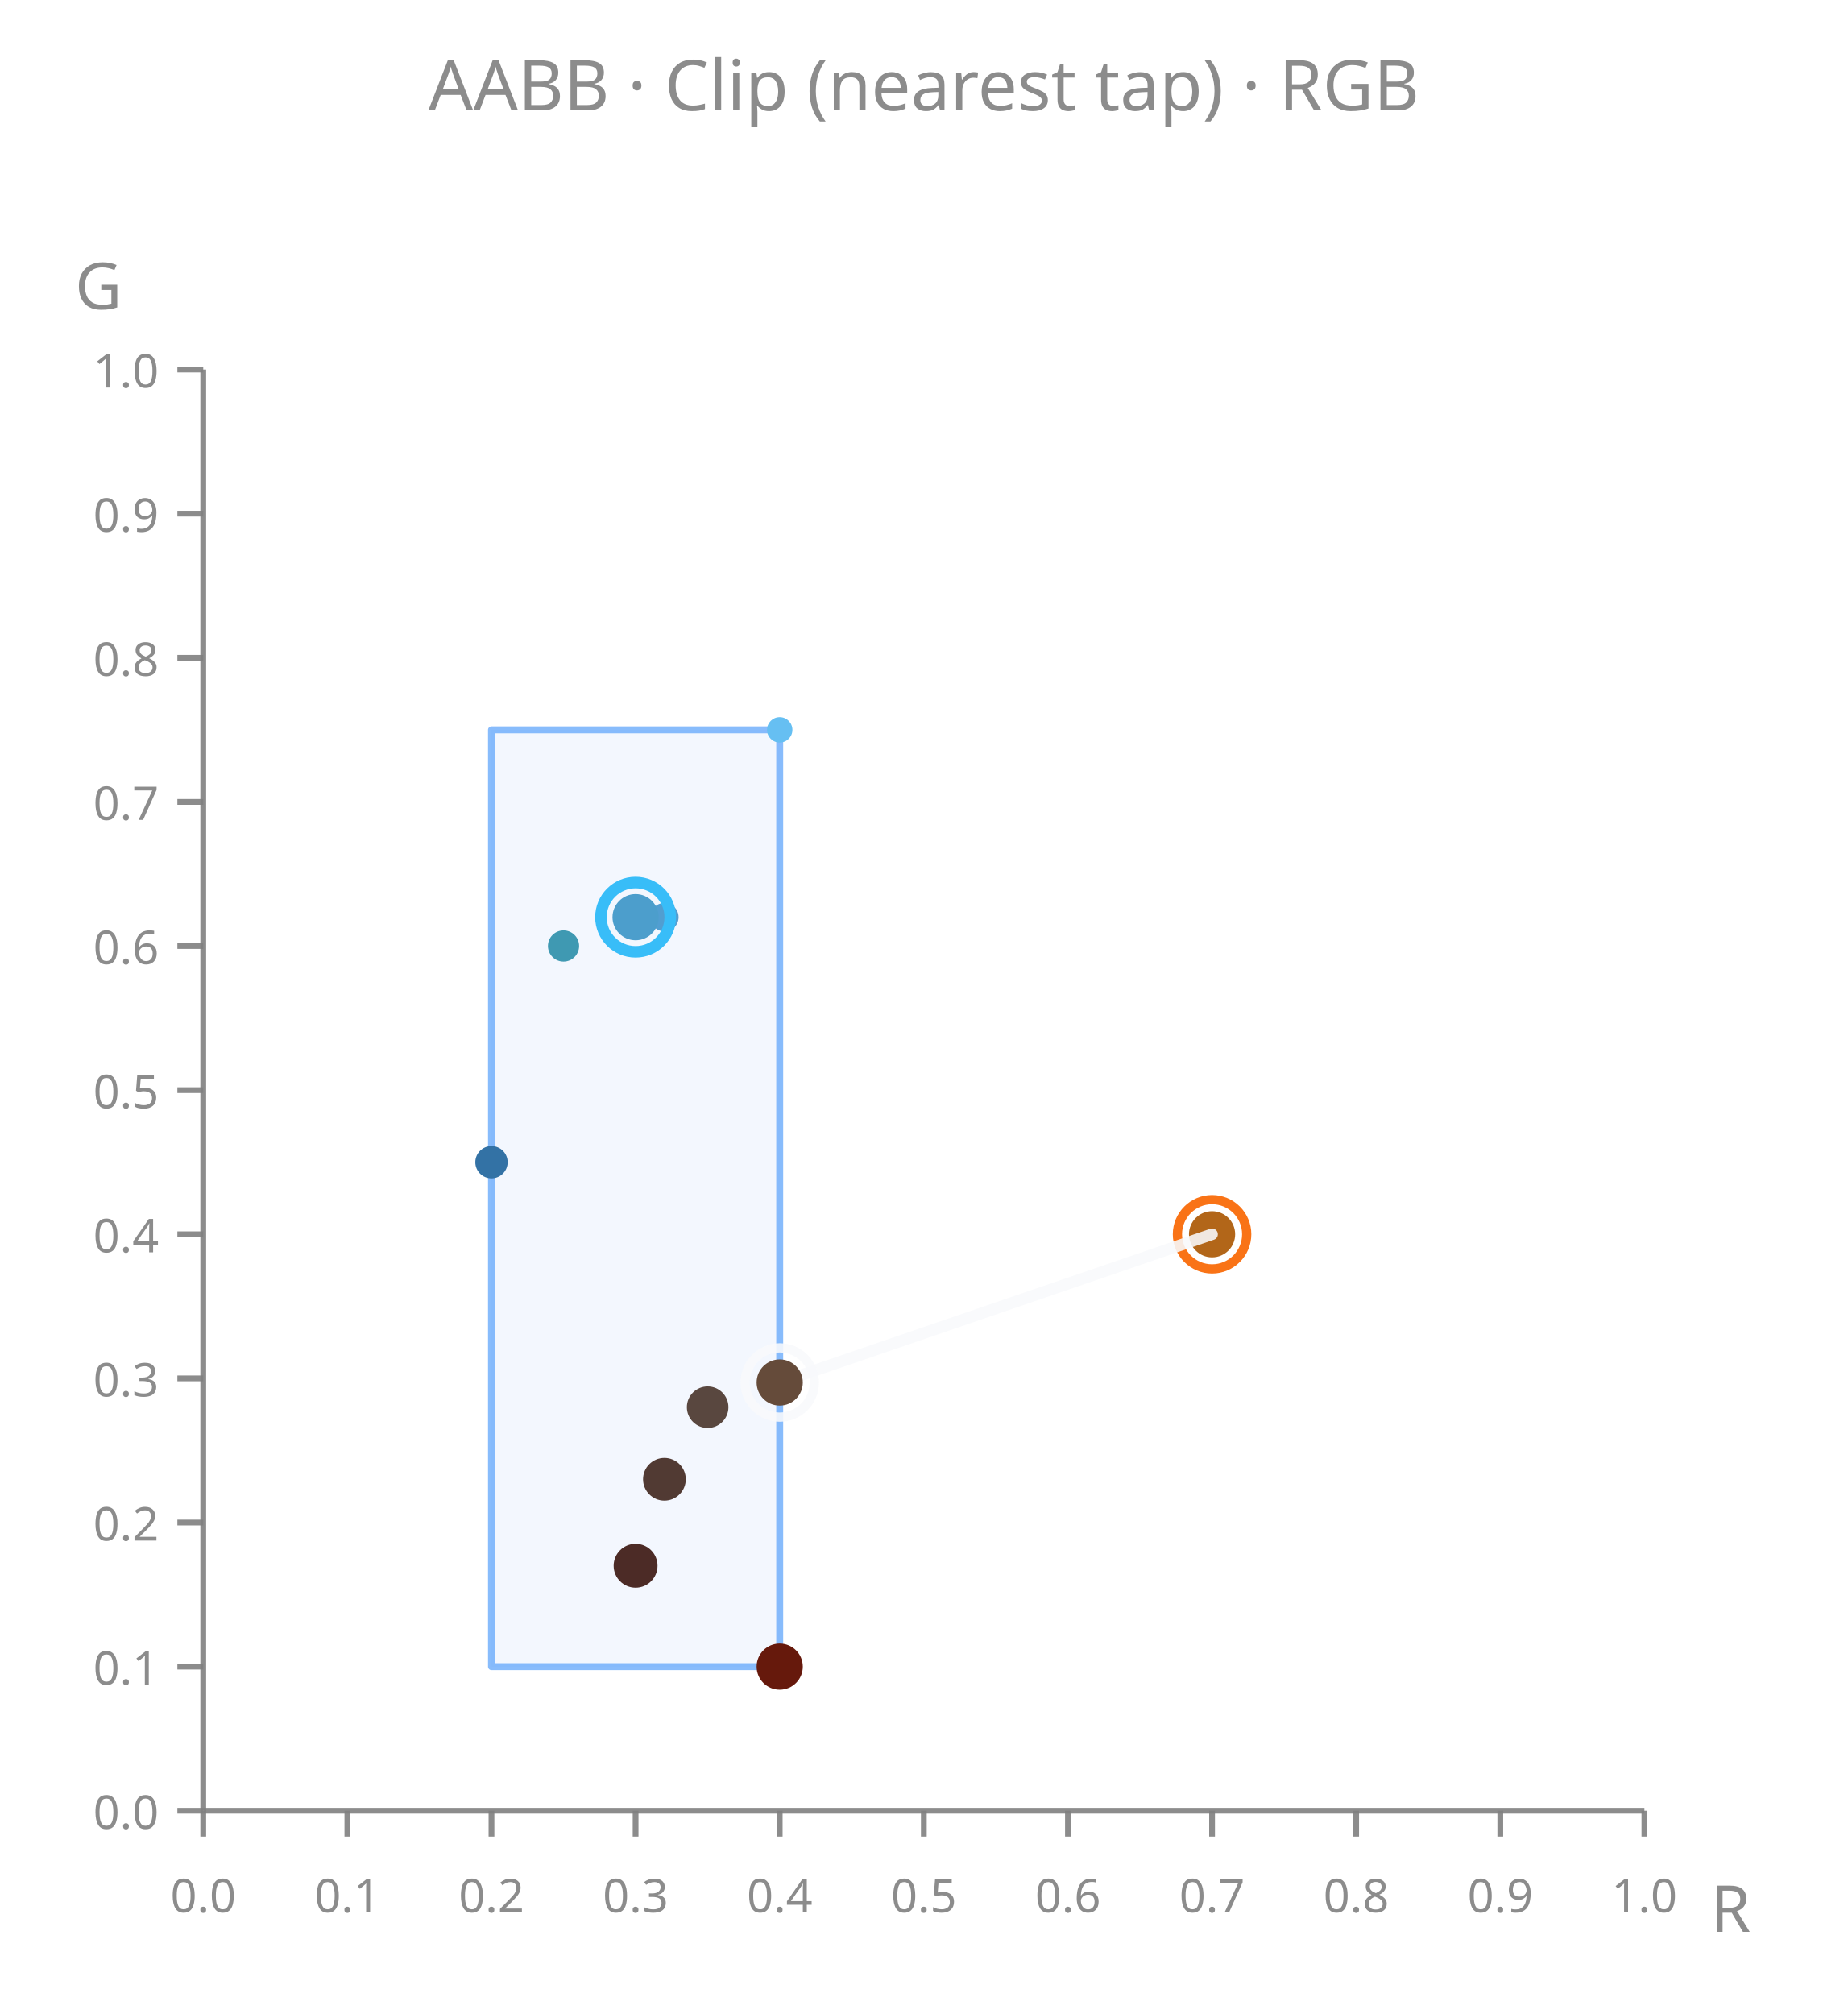
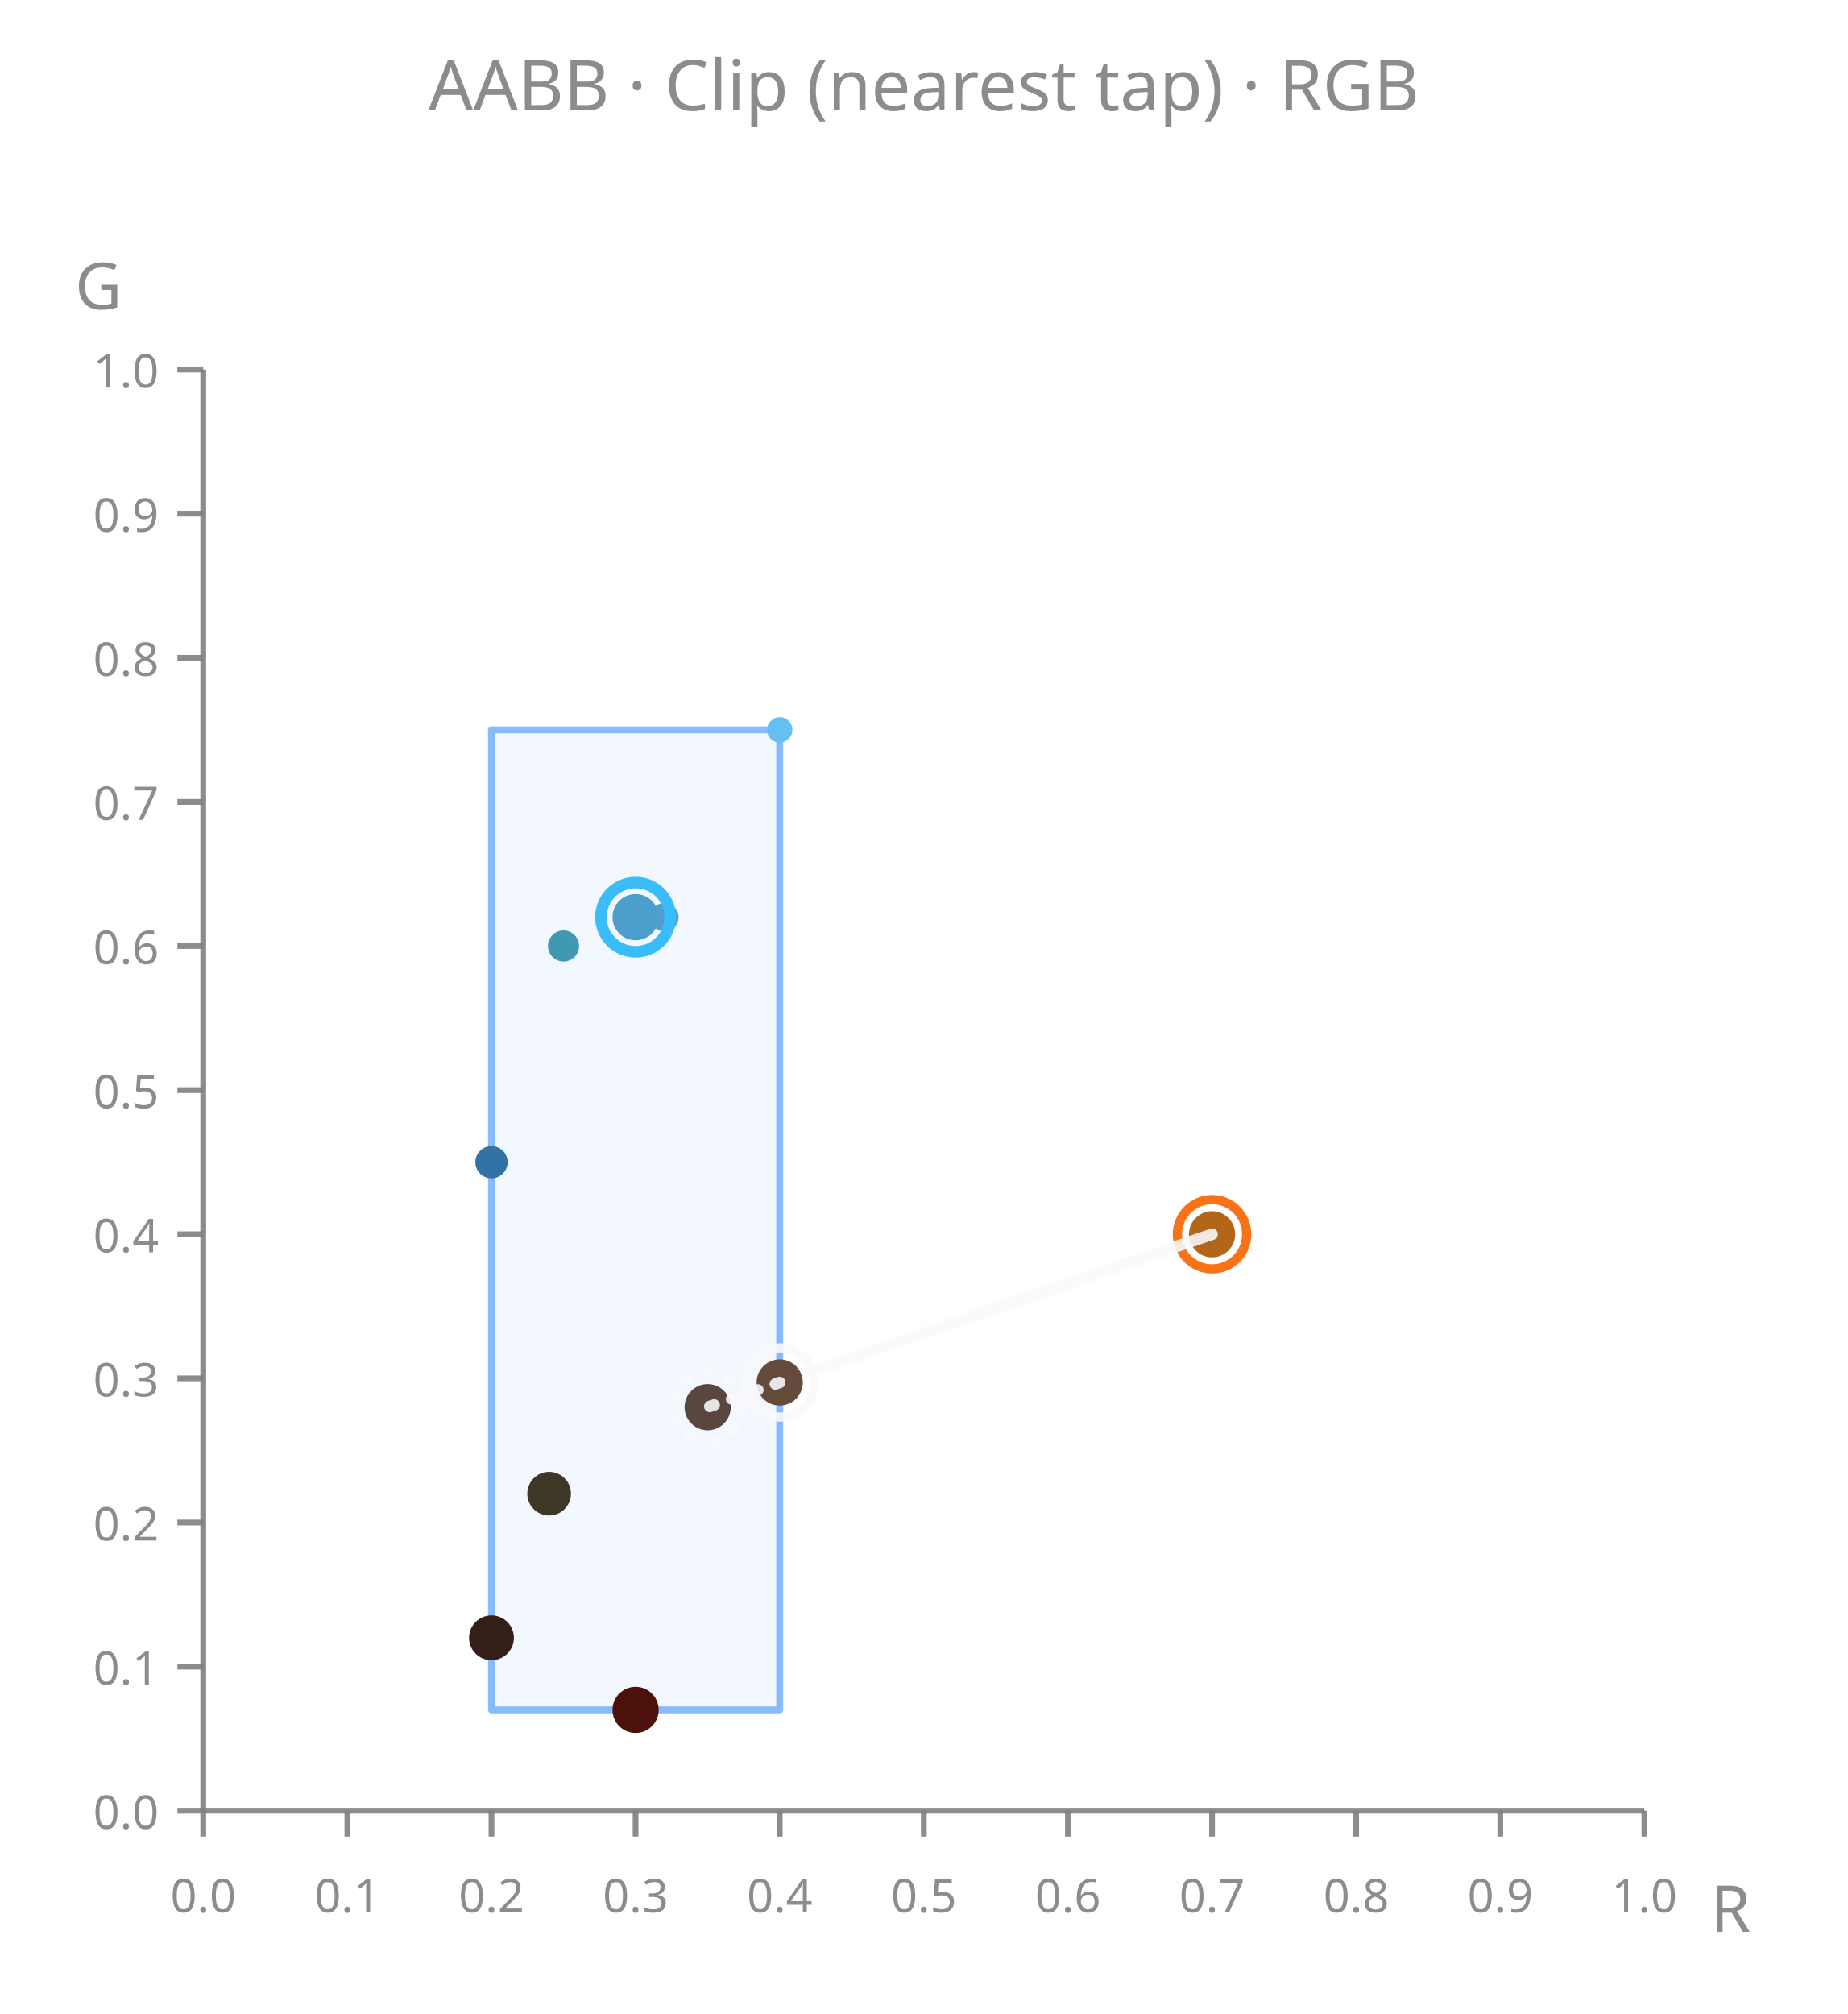
<svg xmlns="http://www.w3.org/2000/svg" baseProfile="full" height="436.0px" version="1.1" viewBox="0,0,400.0,436.0" width="400.0px">
  <defs />
  <g class="layer_bg" />
  <g class="layer_boundary">
-     <polygon fill="rgba(59,130,246,0.06)" points="106.4,360.8 168.8,360.8 168.8,158 106.4,158" stroke="rgba(96,165,250,0.75)" stroke-linejoin="round" stroke-width="1.5" />
+     <polygon fill="rgba(59,130,246,0.06)" points="106.4,370.16 168.8,370.16 168.8,158 106.4,158" stroke="rgba(96,165,250,0.75)" stroke-linejoin="round" stroke-width="1.5" />
  </g>
  <g class="layer_axes">
    <line fill="none" stroke="rgba(128,128,128,0.9)" stroke-width="1.25" x1="44.0" x2="356" y1="392.0" y2="392.0" />
    <line fill="none" stroke="rgba(128,128,128,0.9)" stroke-width="1.25" x1="44.0" x2="44.0" y1="392.0" y2="80" />
    <line fill="none" stroke="rgba(128,128,128,0.9)" stroke-width="1.25" x1="44.0" x2="44.0" y1="392.0" y2="397.6" />
    <text dominant-baseline="hanging" fill="rgba(128,128,128,0.9)" font-family="sans-serif" font-size="10.08" text-anchor="middle" x="44.0" y="406.168">0.0</text>
    <line fill="none" stroke="rgba(128,128,128,0.9)" stroke-width="1.25" x1="75.2" x2="75.2" y1="392.0" y2="397.6" />
    <text dominant-baseline="hanging" fill="rgba(128,128,128,0.9)" font-family="sans-serif" font-size="10.08" text-anchor="middle" x="75.2" y="406.168">0.1</text>
    <line fill="none" stroke="rgba(128,128,128,0.9)" stroke-width="1.25" x1="106.4" x2="106.4" y1="392.0" y2="397.6" />
    <text dominant-baseline="hanging" fill="rgba(128,128,128,0.9)" font-family="sans-serif" font-size="10.08" text-anchor="middle" x="106.4" y="406.168">0.2</text>
    <line fill="none" stroke="rgba(128,128,128,0.9)" stroke-width="1.25" x1="137.6" x2="137.6" y1="392.0" y2="397.6" />
    <text dominant-baseline="hanging" fill="rgba(128,128,128,0.9)" font-family="sans-serif" font-size="10.08" text-anchor="middle" x="137.6" y="406.168">0.3</text>
    <line fill="none" stroke="rgba(128,128,128,0.9)" stroke-width="1.25" x1="168.8" x2="168.8" y1="392.0" y2="397.6" />
    <text dominant-baseline="hanging" fill="rgba(128,128,128,0.9)" font-family="sans-serif" font-size="10.08" text-anchor="middle" x="168.8" y="406.168">0.4</text>
    <line fill="none" stroke="rgba(128,128,128,0.9)" stroke-width="1.25" x1="200" x2="200" y1="392.0" y2="397.6" />
    <text dominant-baseline="hanging" fill="rgba(128,128,128,0.9)" font-family="sans-serif" font-size="10.08" text-anchor="middle" x="200" y="406.168">0.5</text>
    <line fill="none" stroke="rgba(128,128,128,0.9)" stroke-width="1.25" x1="231.2" x2="231.2" y1="392.0" y2="397.6" />
    <text dominant-baseline="hanging" fill="rgba(128,128,128,0.9)" font-family="sans-serif" font-size="10.08" text-anchor="middle" x="231.2" y="406.168">0.6</text>
    <line fill="none" stroke="rgba(128,128,128,0.9)" stroke-width="1.25" x1="262.4" x2="262.4" y1="392.0" y2="397.6" />
    <text dominant-baseline="hanging" fill="rgba(128,128,128,0.9)" font-family="sans-serif" font-size="10.08" text-anchor="middle" x="262.4" y="406.168">0.7</text>
    <line fill="none" stroke="rgba(128,128,128,0.9)" stroke-width="1.25" x1="293.6" x2="293.6" y1="392.0" y2="397.6" />
    <text dominant-baseline="hanging" fill="rgba(128,128,128,0.9)" font-family="sans-serif" font-size="10.08" text-anchor="middle" x="293.6" y="406.168">0.8</text>
    <line fill="none" stroke="rgba(128,128,128,0.9)" stroke-width="1.25" x1="324.8" x2="324.8" y1="392.0" y2="397.6" />
    <text dominant-baseline="hanging" fill="rgba(128,128,128,0.9)" font-family="sans-serif" font-size="10.08" text-anchor="middle" x="324.8" y="406.168">0.9</text>
    <line fill="none" stroke="rgba(128,128,128,0.9)" stroke-width="1.25" x1="356" x2="356" y1="392.0" y2="397.6" />
    <text dominant-baseline="hanging" fill="rgba(128,128,128,0.9)" font-family="sans-serif" font-size="10.08" text-anchor="middle" x="356" y="406.168">1.0</text>
    <line fill="none" stroke="rgba(128,128,128,0.9)" stroke-width="1.25" x1="44.0" x2="38.4" y1="392.0" y2="392.0" />
    <text dominant-baseline="central" fill="rgba(128,128,128,0.9)" font-family="sans-serif" font-size="10.08" text-anchor="end" x="34.4" y="392.0">0.0</text>
    <line fill="none" stroke="rgba(128,128,128,0.9)" stroke-width="1.25" x1="44.0" x2="38.4" y1="360.8" y2="360.8" />
    <text dominant-baseline="central" fill="rgba(128,128,128,0.9)" font-family="sans-serif" font-size="10.08" text-anchor="end" x="34.4" y="360.8">0.1</text>
    <line fill="none" stroke="rgba(128,128,128,0.9)" stroke-width="1.25" x1="44.0" x2="38.4" y1="329.6" y2="329.6" />
    <text dominant-baseline="central" fill="rgba(128,128,128,0.9)" font-family="sans-serif" font-size="10.08" text-anchor="end" x="34.4" y="329.6">0.2</text>
    <line fill="none" stroke="rgba(128,128,128,0.9)" stroke-width="1.25" x1="44.0" x2="38.4" y1="298.4" y2="298.4" />
    <text dominant-baseline="central" fill="rgba(128,128,128,0.9)" font-family="sans-serif" font-size="10.08" text-anchor="end" x="34.4" y="298.4">0.3</text>
    <line fill="none" stroke="rgba(128,128,128,0.9)" stroke-width="1.25" x1="44.0" x2="38.4" y1="267.2" y2="267.2" />
    <text dominant-baseline="central" fill="rgba(128,128,128,0.9)" font-family="sans-serif" font-size="10.08" text-anchor="end" x="34.4" y="267.2">0.4</text>
    <line fill="none" stroke="rgba(128,128,128,0.9)" stroke-width="1.25" x1="44.0" x2="38.4" y1="236" y2="236" />
    <text dominant-baseline="central" fill="rgba(128,128,128,0.9)" font-family="sans-serif" font-size="10.08" text-anchor="end" x="34.4" y="236">0.5</text>
    <line fill="none" stroke="rgba(128,128,128,0.9)" stroke-width="1.25" x1="44.0" x2="38.4" y1="204.8" y2="204.8" />
    <text dominant-baseline="central" fill="rgba(128,128,128,0.9)" font-family="sans-serif" font-size="10.08" text-anchor="end" x="34.4" y="204.8">0.6</text>
    <line fill="none" stroke="rgba(128,128,128,0.9)" stroke-width="1.25" x1="44.0" x2="38.4" y1="173.6" y2="173.6" />
    <text dominant-baseline="central" fill="rgba(128,128,128,0.9)" font-family="sans-serif" font-size="10.08" text-anchor="end" x="34.4" y="173.6">0.7</text>
    <line fill="none" stroke="rgba(128,128,128,0.9)" stroke-width="1.25" x1="44.0" x2="38.4" y1="142.4" y2="142.4" />
    <text dominant-baseline="central" fill="rgba(128,128,128,0.9)" font-family="sans-serif" font-size="10.08" text-anchor="end" x="34.4" y="142.4">0.8</text>
    <line fill="none" stroke="rgba(128,128,128,0.9)" stroke-width="1.25" x1="44.0" x2="38.4" y1="111.2" y2="111.2" />
    <text dominant-baseline="central" fill="rgba(128,128,128,0.9)" font-family="sans-serif" font-size="10.08" text-anchor="end" x="34.4" y="111.2">0.9</text>
    <line fill="none" stroke="rgba(128,128,128,0.9)" stroke-width="1.25" x1="44.0" x2="38.4" y1="80" y2="80" />
    <text dominant-baseline="central" fill="rgba(128,128,128,0.9)" font-family="sans-serif" font-size="10.08" text-anchor="end" x="34.4" y="80">1.0</text>
    <text fill="rgba(128,128,128,0.9)" font-family="sans-serif" font-size="14" x="370.3" y="418.208">R</text>
    <text fill="rgba(128,128,128,0.9)" font-family="sans-serif" font-size="14" x="16.224" y="66.928">G</text>
  </g>
  <g class="layer_dots">
    <circle cx="168.8" cy="158" fill="rgb(102,191,242)" r="2.75" stroke="none" />
-     <circle cx="143.84" cy="198.56" fill="rgb(81,158,209)" r="3.075" stroke="none" />
+     <circle cx="143.84" cy="198.56" fill="rgb(81,158,209)" r="3.071" stroke="none" />
    <circle cx="137.6" cy="198.56" fill="rgb(76,158,204)" r="5.0" stroke="none" />
-     <circle cx="122" cy="204.8" fill="rgb(63,153,178)" r="3.375" stroke="none" />
-     <circle cx="106.4" cy="251.6" fill="rgb(51,114,165)" r="3.5" stroke="none" />
-     <circle cx="153.2" cy="304.64" fill="rgb(89,71,63)" r="4.5" stroke="none" />
-     <circle cx="143.84" cy="320.24" fill="rgb(81,58,51)" r="4.625" stroke="none" />
-     <circle cx="137.6" cy="338.96" fill="rgb(76,43,38)" r="4.75" stroke="none" />
-     <circle cx="168.8" cy="360.8" fill="rgb(102,25,12)" r="5.0" stroke="none" />
+     <circle cx="122" cy="204.8" fill="rgb(63,153,178)" r="3.368" stroke="none" />
+     <circle cx="106.4" cy="251.6" fill="rgb(51,114,165)" r="3.492" stroke="none" />
+     <circle cx="153.2" cy="304.64" fill="rgb(89,71,63)" r="4.481" stroke="none" />
+     <circle cx="118.88" cy="323.36" fill="rgb(61,56,38)" r="4.728" stroke="none" />
+     <circle cx="106.4" cy="354.56" fill="rgb(51,30,25)" r="4.852" stroke="none" />
+     <circle cx="137.6" cy="370.16" fill="rgb(76,17,10)" r="5.0" stroke="none" />
    <circle cx="262.4" cy="267.2" fill="rgb(178,102,25)" r="5.0" stroke="none" />
+     <circle cx="153.2" cy="304.64" fill="rgb(89,71,63)" r="5.0" stroke="none" />
  </g>
  <g class="layer_overlay">
    <circle cx="137.6" cy="198.56" fill="none" r="7.5" stroke="rgba(56,189,248,1.0)" stroke-width="2.5" />
    <circle cx="262.4" cy="267.2" fill="none" r="7.5" stroke="rgba(249,115,22,1.0)" stroke-width="2.0" />
    <line stroke="rgba(248,250,252,0.88)" stroke-linecap="round" stroke-width="2.5" x1="262.4" x2="168.8" y1="267.2" y2="299.291" />
    <circle cx="168.8" cy="299.291" fill="rgb(101,75,58)" r="5.0" stroke="none" />
    <circle cx="168.8" cy="299.291" fill="none" r="7.5" stroke="rgba(248,250,252,0.88)" stroke-width="2.0" />
+     <line fill="none" stroke="rgba(248,250,252,0.88)" stroke-dasharray="1 4" stroke-linecap="round" stroke-width="2.5" x1="168.8" x2="153.2" y1="299.291" y2="304.64" />
+     <circle cx="153.2" cy="304.64" fill="none" r="7.5" stroke="rgba(248,250,252,0.88)" stroke-dasharray="1 4" stroke-linecap="round" stroke-width="2.0" />
  </g>
  <g class="layer_header">
    <text dominant-baseline="central" fill="rgba(128,128,128,0.9)" font-family="sans-serif" font-size="15.2" text-anchor="middle" x="200.0" y="18.0">AABB · Clip (nearest tap) · RGB</text>
  </g>
</svg>
